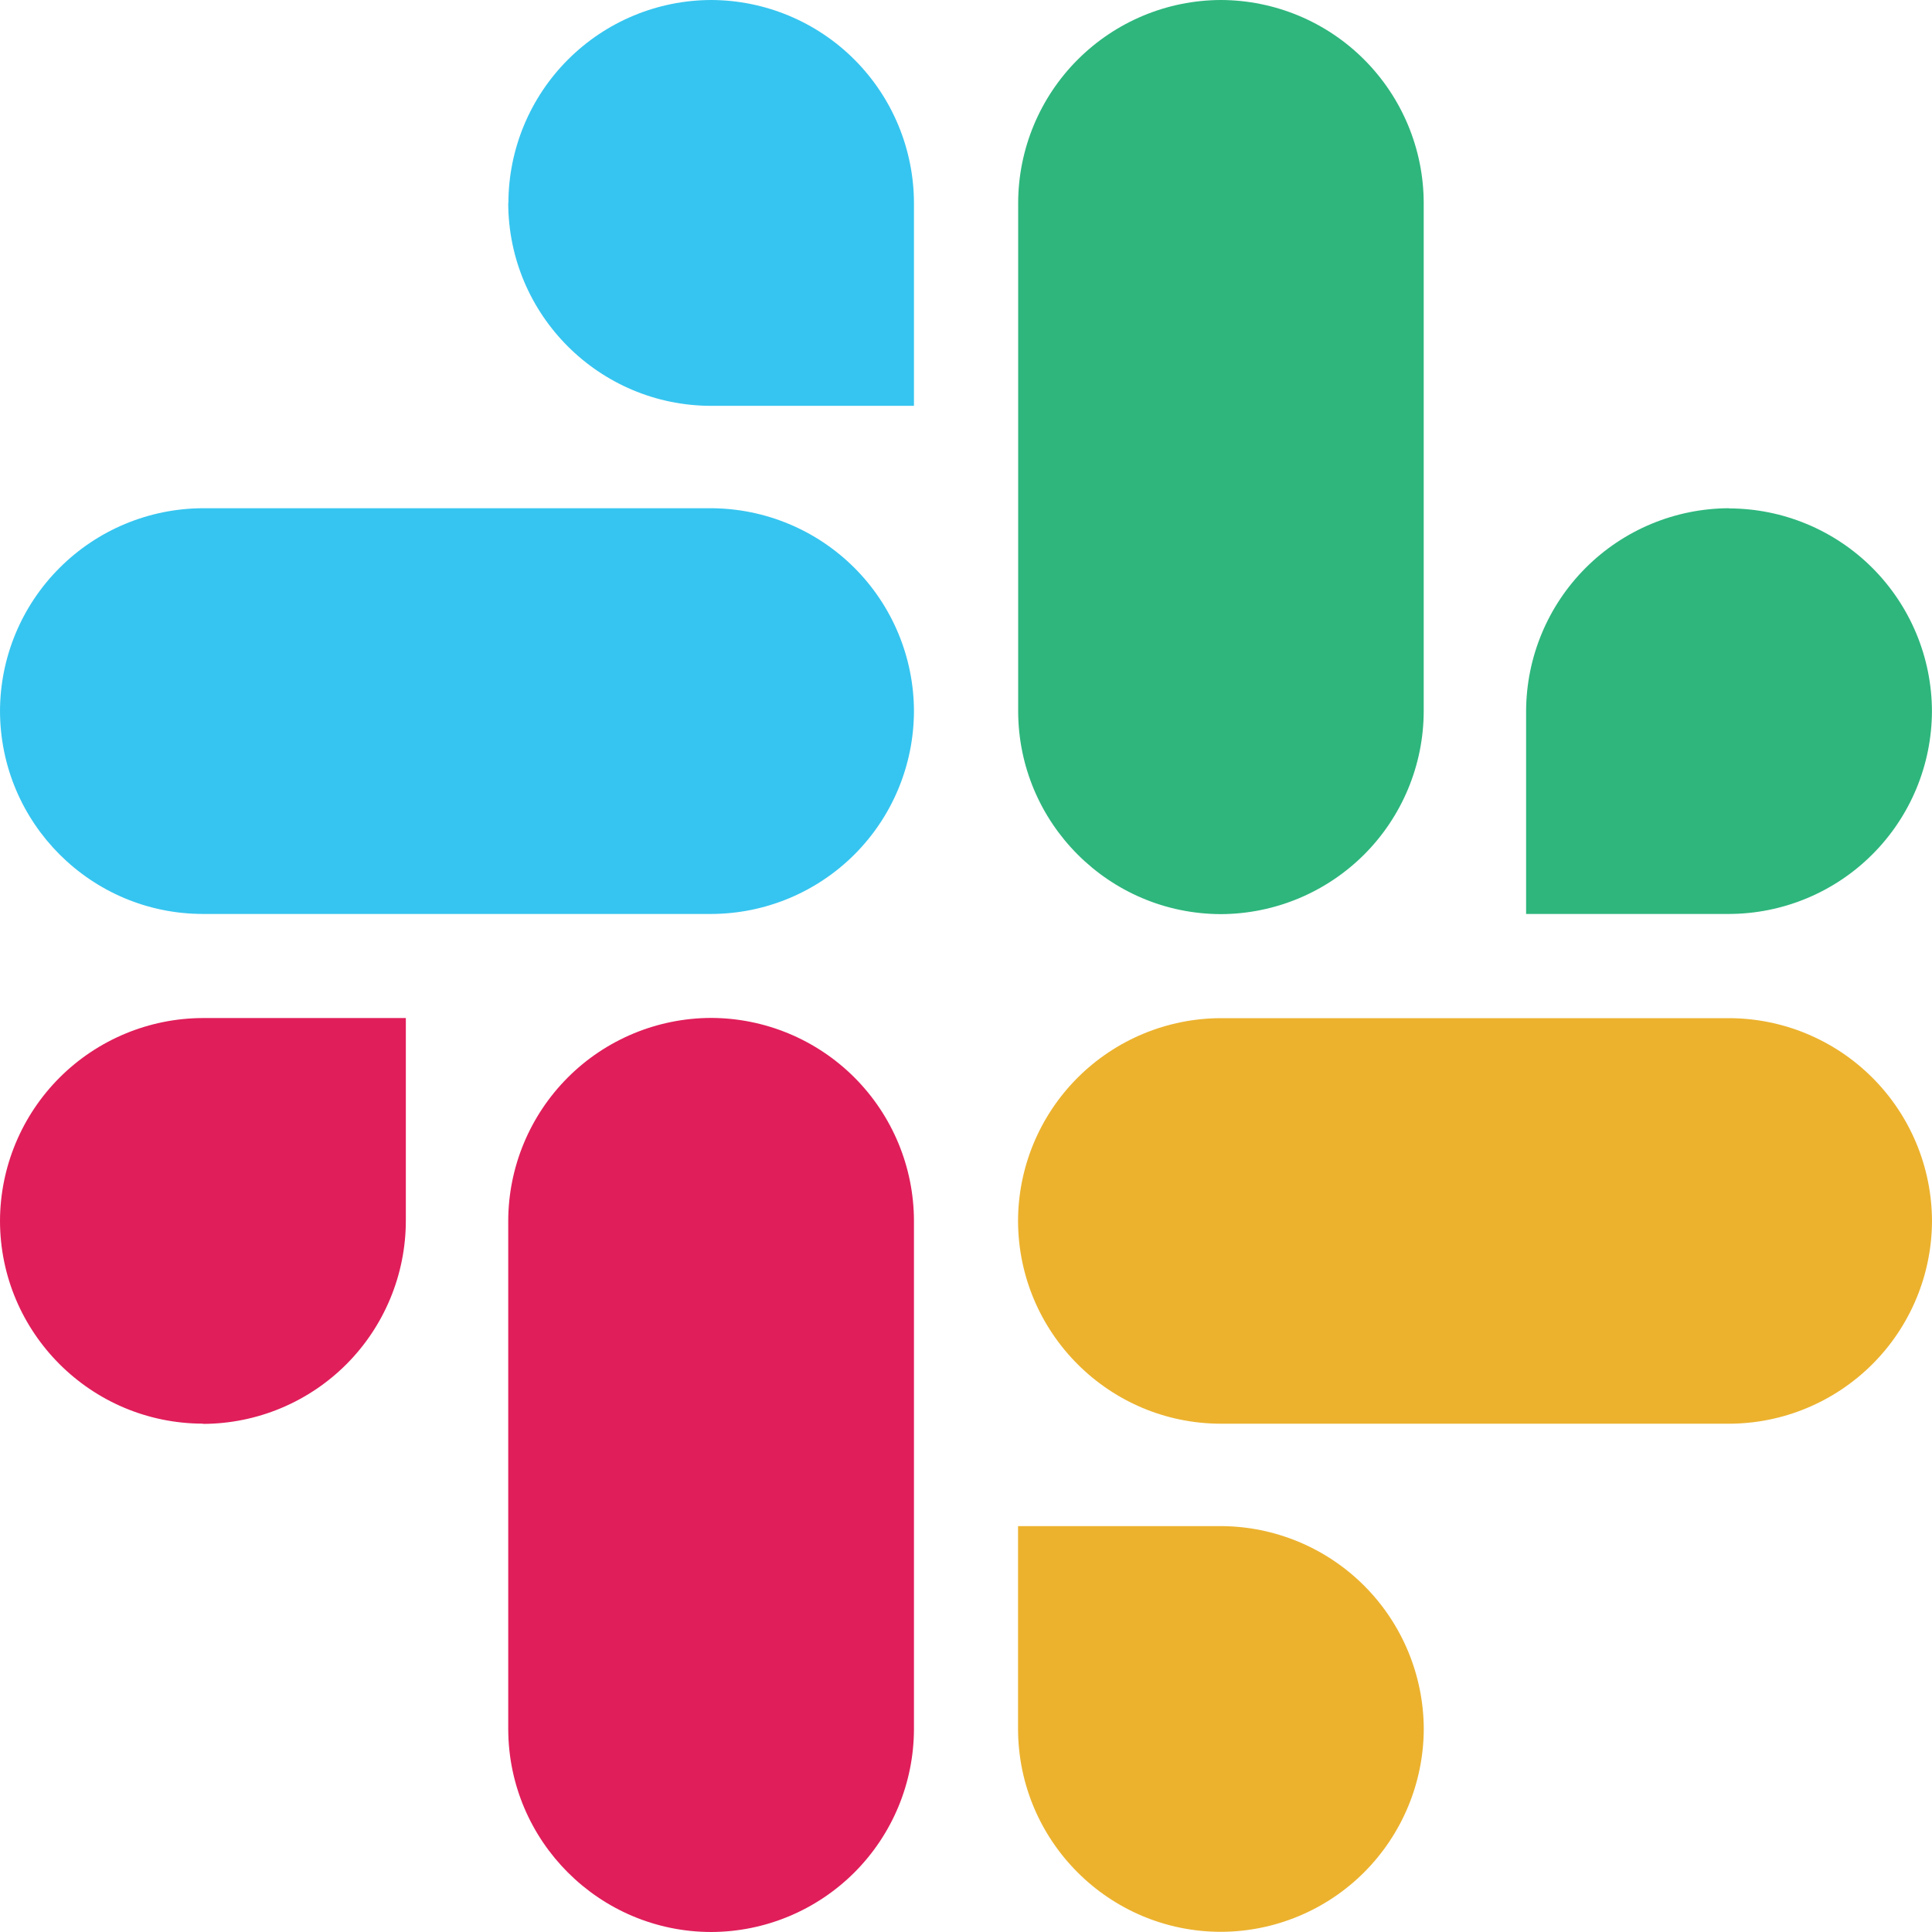
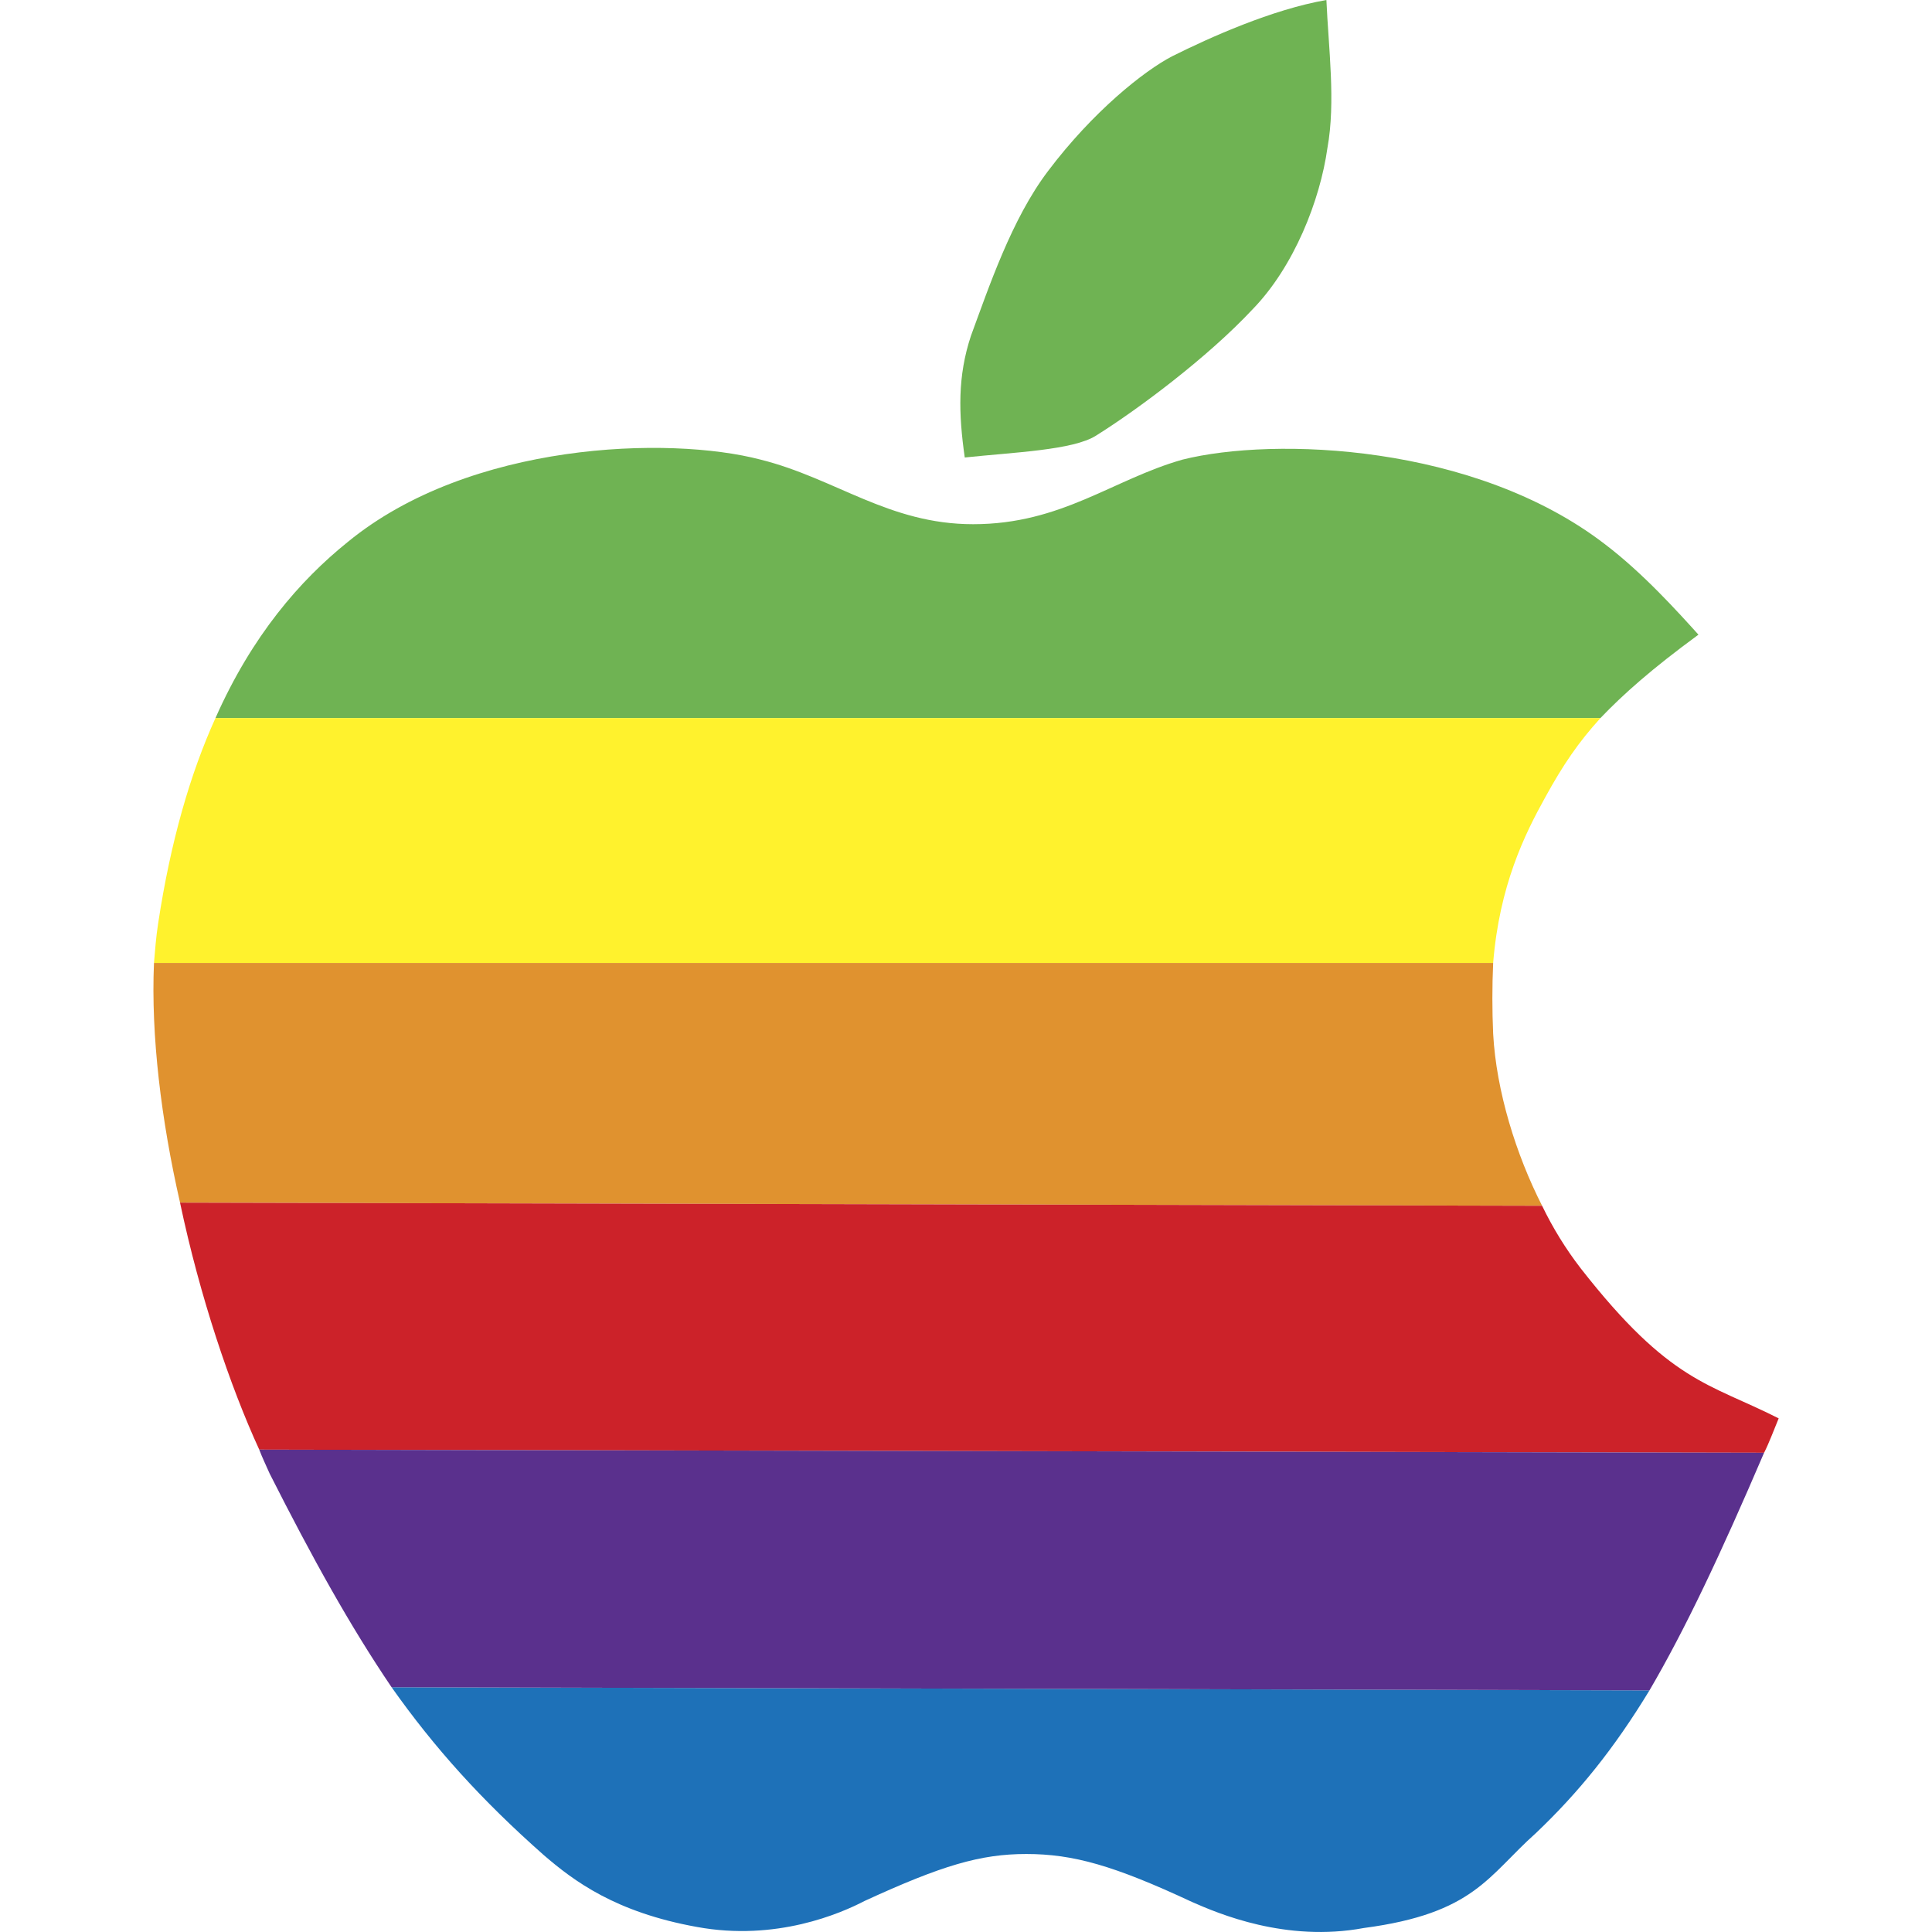
- <svg xmlns="http://www.w3.org/2000/svg" width="33" height="33" viewBox="0 0 33 33" fill="none">
-   <path fill-rule="evenodd" clip-rule="evenodd" d="M3.467 24.321C4.386 24.319 5.266 23.953 5.916 23.303C6.565 22.653 6.93 21.773 6.932 20.854V17.389H3.467C2.549 17.391 1.669 17.756 1.019 18.405C0.37 19.054 0.003 19.933 0 20.852C0.002 22.763 1.553 24.314 3.465 24.317L3.467 24.321ZM12.146 17.387C11.228 17.389 10.347 17.755 9.698 18.405C9.049 19.055 8.683 19.935 8.681 20.854V29.535C8.686 31.447 10.237 32.996 12.146 33C13.065 32.998 13.944 32.632 14.594 31.983C15.243 31.334 15.609 30.454 15.611 29.535V20.852C15.609 19.933 15.243 19.054 14.594 18.404C13.944 17.755 13.065 17.389 12.146 17.387Z" fill="#E01E5A" />
-   <path fill-rule="evenodd" clip-rule="evenodd" d="M8.681 3.467C8.684 5.379 10.235 6.93 12.146 6.932H15.611V3.467C15.609 2.549 15.244 1.669 14.595 1.019C13.947 0.37 13.067 0.003 12.149 0C11.23 0.002 10.351 0.368 9.701 1.018C9.052 1.667 8.686 2.547 8.684 3.465L8.681 3.467ZM15.611 12.146C15.609 11.228 15.243 10.348 14.594 9.699C13.944 9.05 13.065 8.684 12.146 8.681H3.465C2.547 8.684 1.667 9.05 1.018 9.699C0.368 10.348 0.002 11.228 0 12.146C0.005 14.06 1.556 15.609 3.465 15.611H12.149C13.067 15.609 13.947 15.243 14.596 14.594C15.245 13.944 15.609 13.065 15.611 12.146Z" fill="#36C5F0" />
-   <path fill-rule="evenodd" clip-rule="evenodd" d="M20.853 15.614C21.771 15.611 22.651 15.245 23.301 14.596C23.95 13.947 24.316 13.067 24.318 12.149V3.465C24.316 2.547 23.95 1.668 23.301 1.018C22.653 0.369 21.773 0.003 20.856 0C19.937 0.002 19.058 0.368 18.408 1.018C17.759 1.667 17.393 2.547 17.391 3.465V12.149C17.395 14.058 18.942 15.609 20.853 15.614ZM29.532 8.681C28.614 8.684 27.734 9.05 27.085 9.699C26.436 10.348 26.07 11.228 26.067 12.146V15.611H29.532C30.45 15.609 31.331 15.244 31.98 14.595C32.63 13.947 32.996 13.067 32.999 12.149C32.997 11.23 32.631 10.351 31.982 9.701C31.333 9.052 30.453 8.686 29.535 8.684L29.532 8.681Z" fill="#2EB67D" />
-   <path fill-rule="evenodd" clip-rule="evenodd" d="M17.389 20.853C17.393 22.765 18.942 24.316 20.854 24.318H29.535C30.453 24.316 31.332 23.95 31.982 23.301C32.631 22.653 32.997 21.773 33 20.856C32.997 19.937 32.632 19.058 31.982 18.408C31.333 17.759 30.453 17.393 29.535 17.391H20.854C19.935 17.393 19.056 17.759 18.406 18.408C17.757 19.058 17.391 19.935 17.389 20.853ZM24.319 29.532C24.316 28.614 23.95 27.734 23.301 27.085C22.652 26.436 21.772 26.07 20.854 26.067H17.389V29.532C17.393 31.446 18.942 32.995 20.854 32.997C21.772 32.995 22.652 32.629 23.301 31.98C23.95 31.33 24.316 30.45 24.319 29.532Z" fill="#ECB22E" />
+ <svg xmlns="http://www.w3.org/2000/svg" width="70" height="70" viewBox="0 0 70 70" fill="none">
+   <path fill-rule="evenodd" clip-rule="evenodd" d="M59.763 61.246C58.479 63.36 57.195 64.946 55.647 66.418C53.91 67.966 53.419 69.326 49.417 69.855C46.585 70.383 44.131 69.326 43.187 68.911C40.355 67.589 38.882 67.174 37.183 67.174C35.522 67.174 34.124 67.589 31.33 68.873C30.462 69.326 28.121 70.346 25.251 69.817C22.306 69.288 20.795 68.156 19.7 67.212C17.435 65.21 15.736 63.322 14.188 61.132L59.763 61.246Z" fill="#1E71B8" />
+   <path fill-rule="evenodd" clip-rule="evenodd" d="M7.807 26.016C9.128 23.033 10.865 21.032 12.602 19.635C17.02 16.01 24.232 15.783 27.555 16.652C30.273 17.331 32.199 18.993 35.258 18.993C38.467 18.993 40.317 17.369 42.847 16.652C46.17 15.821 53.42 16.085 58.14 19.71C59.537 20.768 60.82 22.202 61.538 22.995C59.839 24.241 58.819 25.148 57.988 26.016H7.807Z" fill="#6FB353" />
+   <path fill-rule="evenodd" clip-rule="evenodd" d="M57.989 26.016C57.196 26.885 56.63 27.715 55.988 28.886C55.233 30.245 54.326 32.095 54.1 34.89H5.579C5.617 34.436 5.654 33.946 5.73 33.455C6.183 30.472 6.9 28.017 7.807 26.016H57.989Z" fill="#FFF22D" />
+   <path fill-rule="evenodd" clip-rule="evenodd" d="M54.1 34.89C54.062 35.745 54.062 36.602 54.1 37.457C54.213 39.534 54.93 41.837 55.874 43.688L6.523 43.574C5.843 40.591 5.466 37.533 5.579 34.89H54.1Z" fill="#E0922F" />
+   <path fill-rule="evenodd" clip-rule="evenodd" d="M55.874 43.688C56.26 44.489 56.728 45.248 57.271 45.953C60.518 50.107 61.915 50.107 64.445 51.39C64.257 51.843 64.106 52.259 63.917 52.636L9.393 52.523C8.335 50.22 7.24 46.973 6.523 43.574L55.874 43.688Z" fill="#CC2229" />
+   <path fill-rule="evenodd" clip-rule="evenodd" d="M63.916 52.636C62.331 56.337 61.047 59.055 59.763 61.246L14.188 61.132C12.678 58.904 11.318 56.45 9.77 53.391C9.657 53.127 9.506 52.825 9.393 52.523L63.916 52.636Z" fill="#5A308D" />
+   <path fill-rule="evenodd" clip-rule="evenodd" d="M48.095 5.362C47.831 7.25 46.887 9.666 45.377 11.214C43.753 12.951 41.223 14.839 39.712 15.783C38.882 16.312 36.729 16.387 34.955 16.576C34.729 14.99 34.691 13.631 35.182 12.159C35.824 10.422 36.655 7.929 37.976 6.193C39.6 4.04 41.45 2.568 42.469 2.039C43.829 1.359 46.095 0.34 48.058 0C48.134 1.737 48.398 3.7 48.095 5.362Z" fill="#6FB353" />
</svg>
